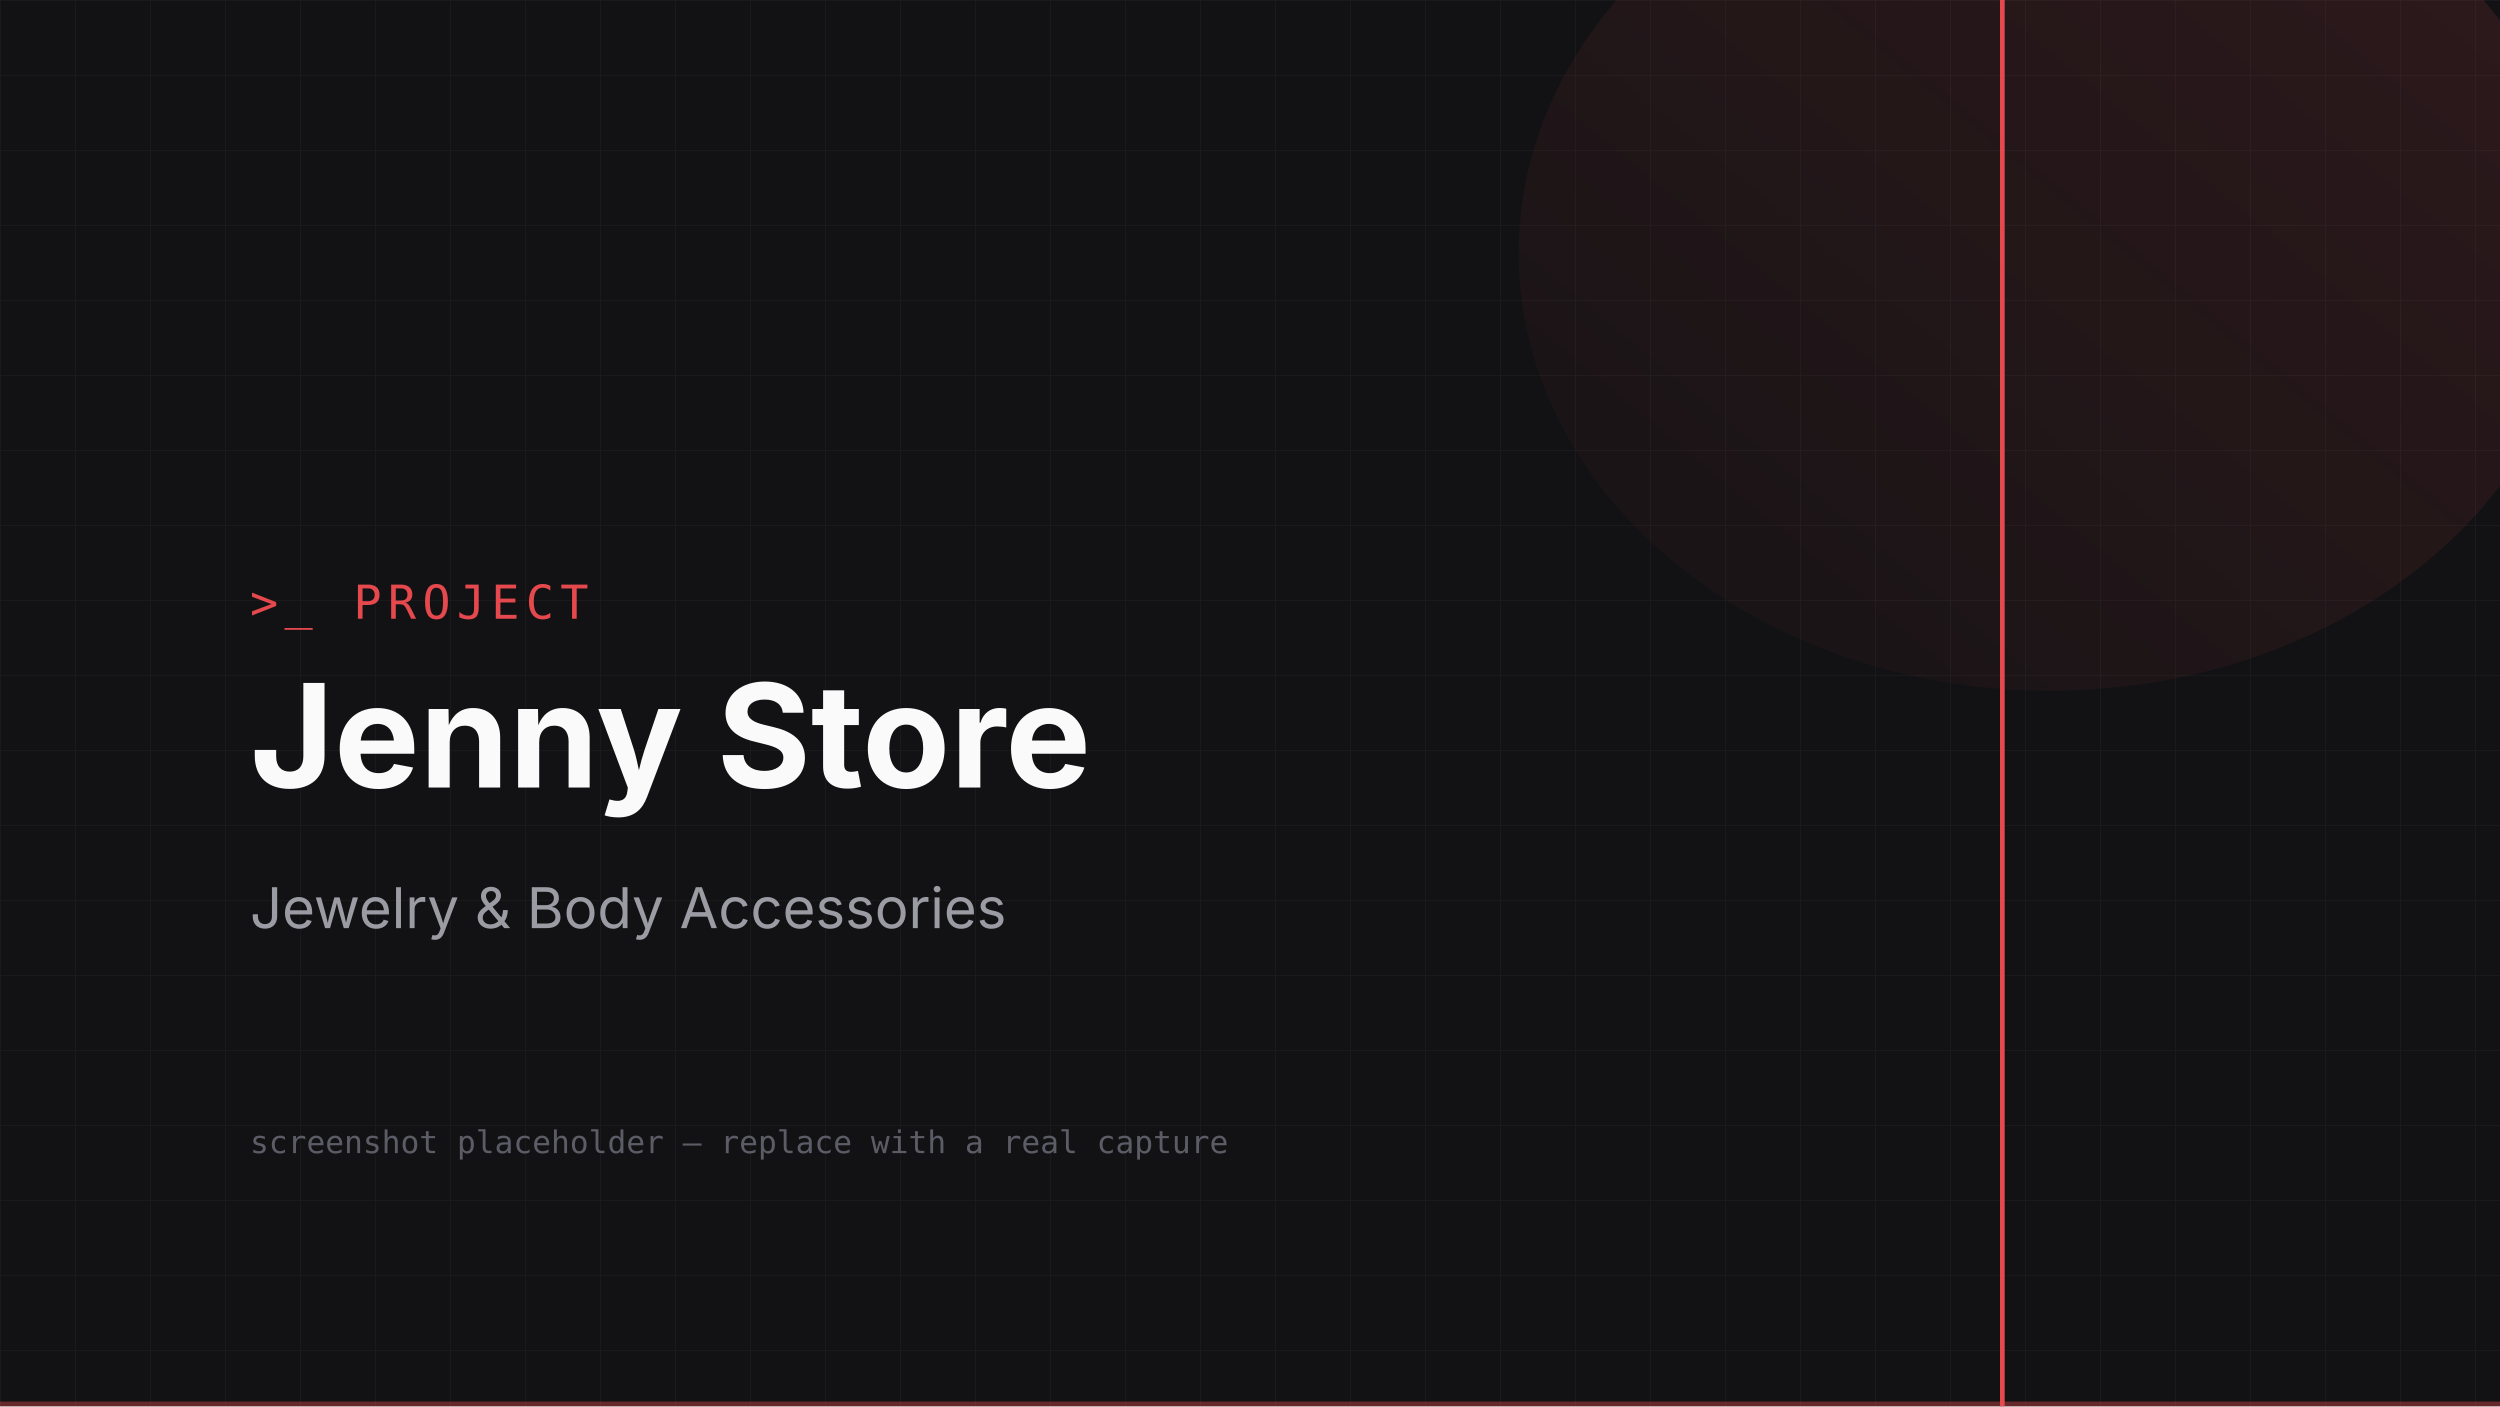
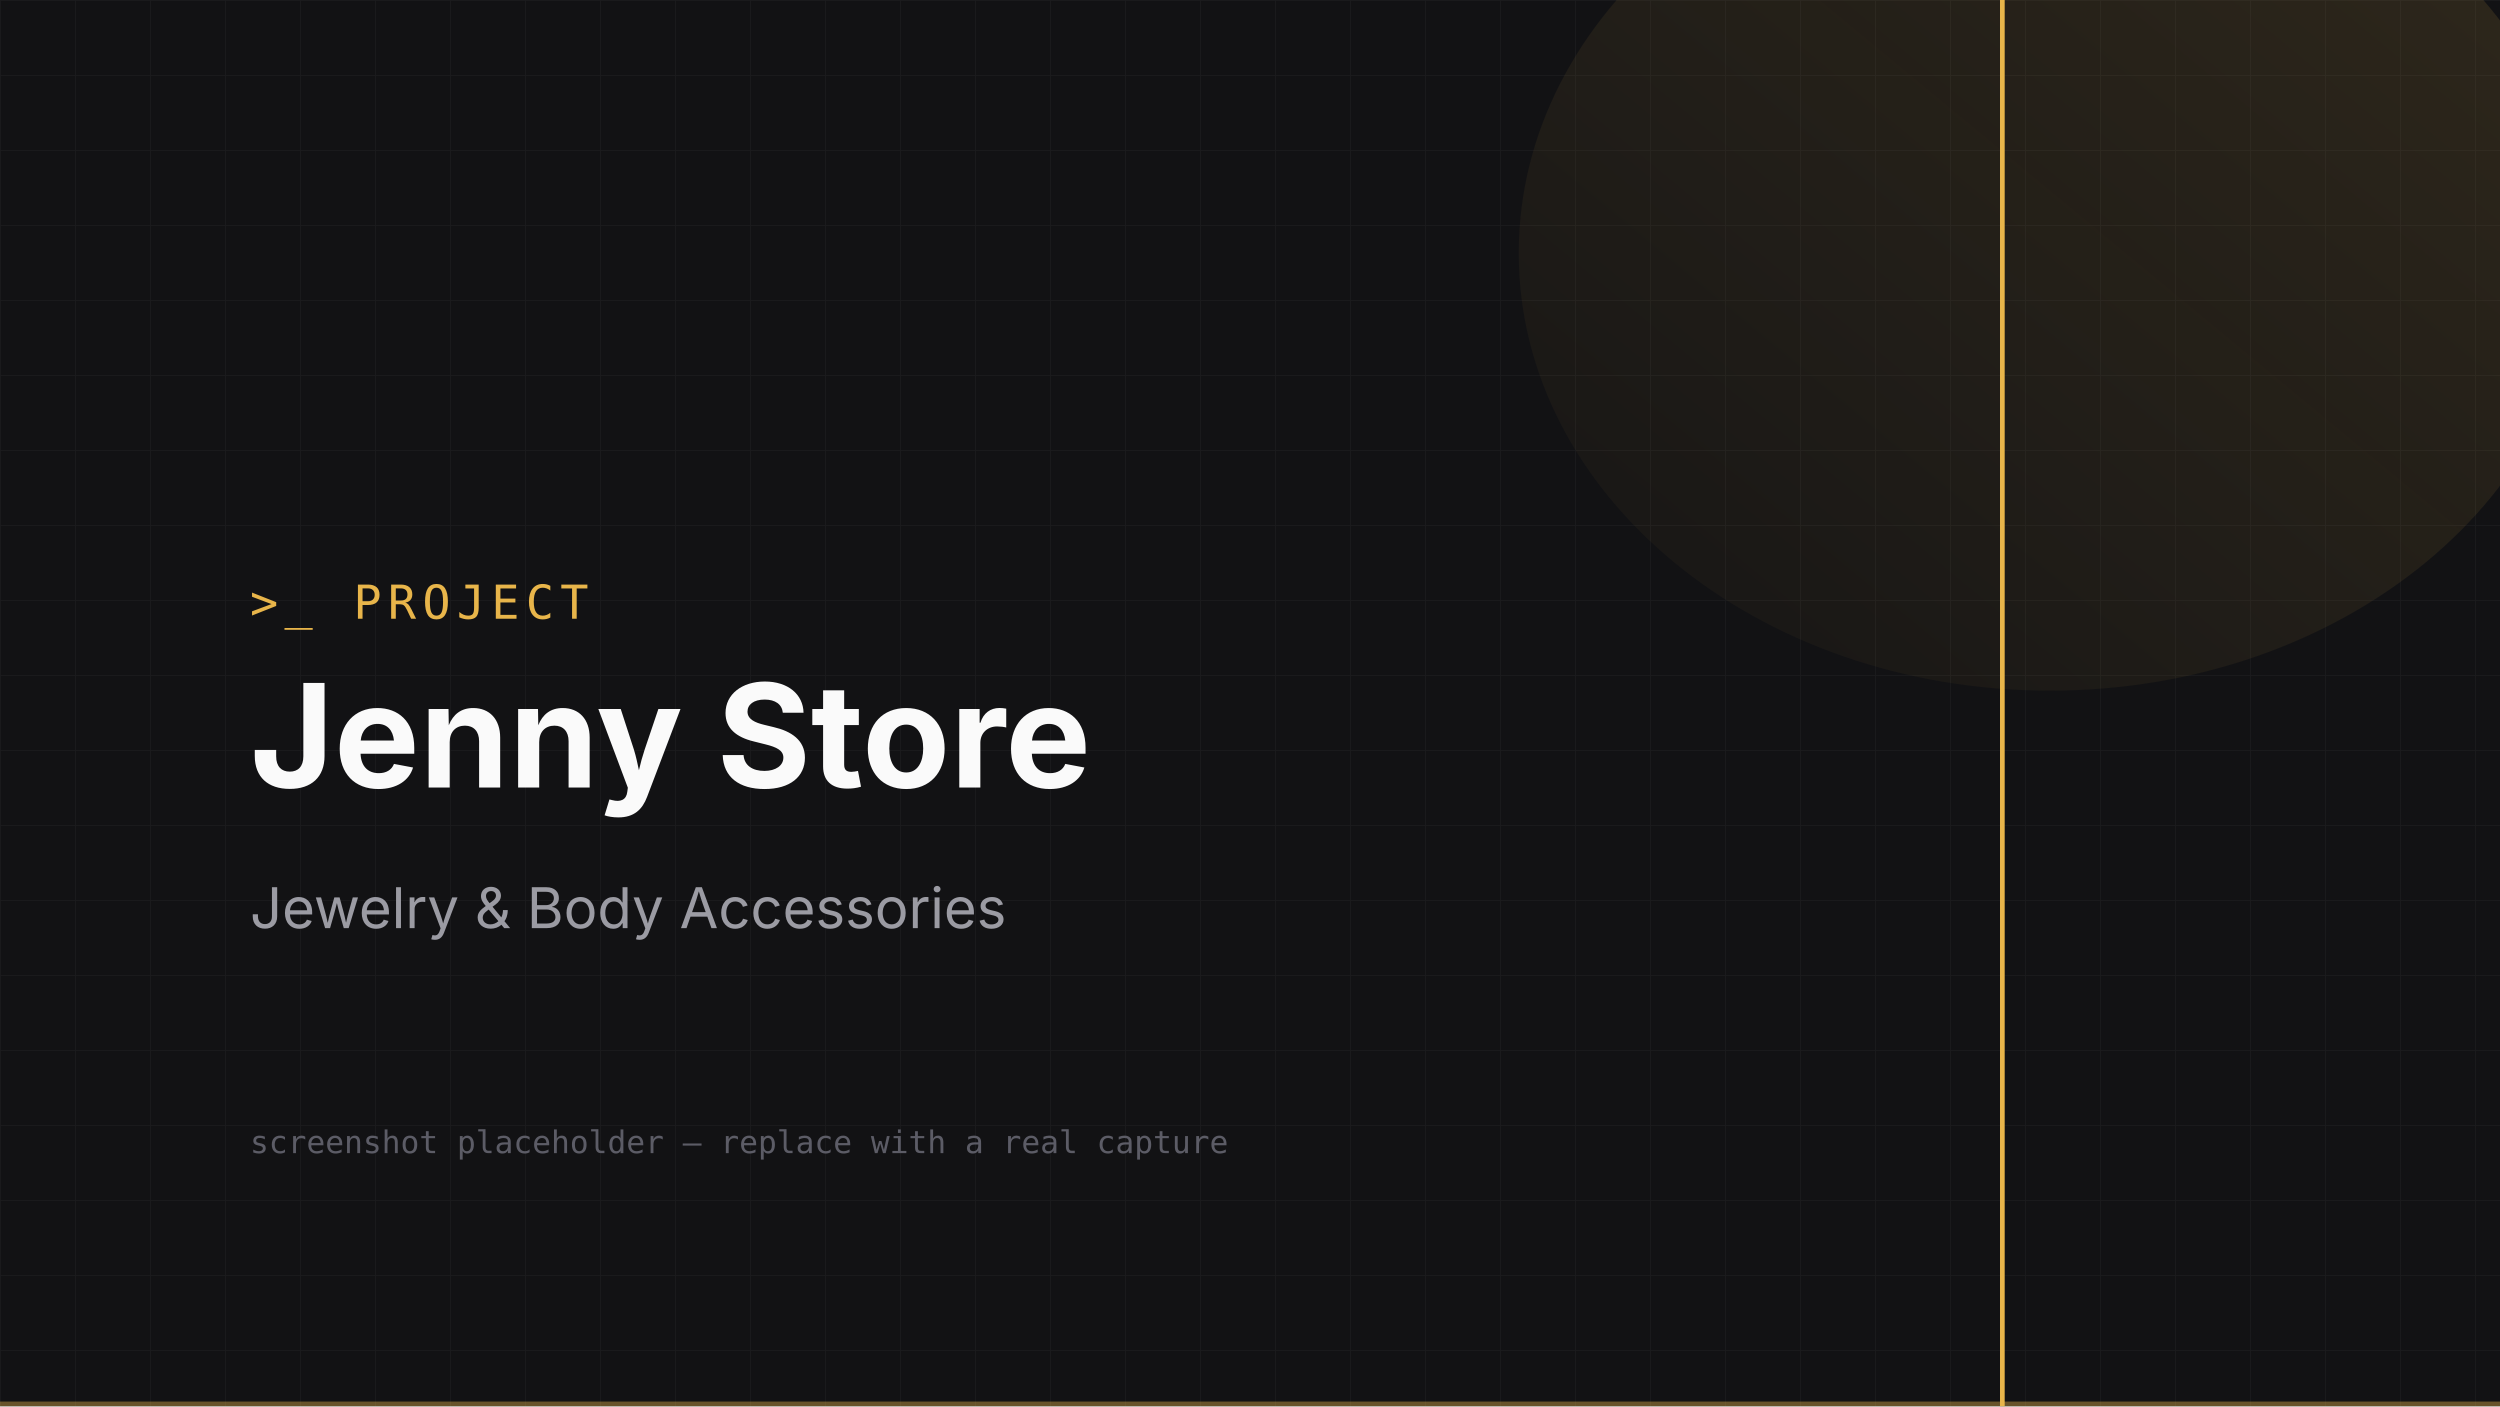
<svg xmlns="http://www.w3.org/2000/svg" width="1600" height="900" viewBox="0 0 1600 900" role="img" aria-label="Jenny Store screenshot placeholder">
  <defs>
    <pattern id="grid" width="48" height="48" patternUnits="userSpaceOnUse">
      <path d="M48 0H0V48" fill="none" stroke="#ffffff" stroke-opacity="0.045" />
    </pattern>
    <linearGradient id="glow" x1="1" y1="0" x2="0" y2="1">
-       <stop offset="0" stop-color="#e5484d" stop-opacity="0.14" />
-       <stop offset="1" stop-color="#e5484d" stop-opacity="0.02" />
+       <stop offset="0" stop-color="#e8b54a" stop-opacity="0.14" />
+       <stop offset="1" stop-color="#e8b54a" stop-opacity="0.02" />
    </linearGradient>
  </defs>
  <rect width="1600" height="900" fill="#121214" />
  <rect width="1600" height="900" fill="url(#grid)" />
  <ellipse cx="1312" cy="162" rx="340" ry="280" fill="url(#glow)" />
-   <rect x="1280" y="0" width="3" height="900" fill="#e5484d" />
-   <rect x="0" y="897" width="1600" height="3" fill="#e5484d" opacity="0.4" />
-   <text x="160" y="396" font-family="ui-monospace, Menlo, Consolas, monospace" font-size="30" fill="#e5484d" letter-spacing="4">
+   <rect x="1280" y="0" width="3" height="900" fill="#e8b54a" />
+   <rect x="0" y="897" width="1600" height="3" fill="#e8b54a" opacity="0.4" />
+   <text x="160" y="396" font-family="ui-monospace, Menlo, Consolas, monospace" font-size="30" fill="#e8b54a" letter-spacing="4">
    &gt;_ PROJECT
  </text>
  <text x="160" y="504" font-family="Inter, system-ui, sans-serif" font-size="92" font-weight="700" fill="#fafafa">
    Jenny Store
  </text>
  <text x="160" y="594" font-family="Inter, system-ui, sans-serif" font-size="36" fill="#9b9ba3">
    Jewelry &amp; Body Accessories
  </text>
  <text x="160" y="738" font-family="ui-monospace, Menlo, Consolas, monospace" font-size="20" fill="#5c5c66">
    screenshot placeholder — replace with a real capture
  </text>
</svg>
